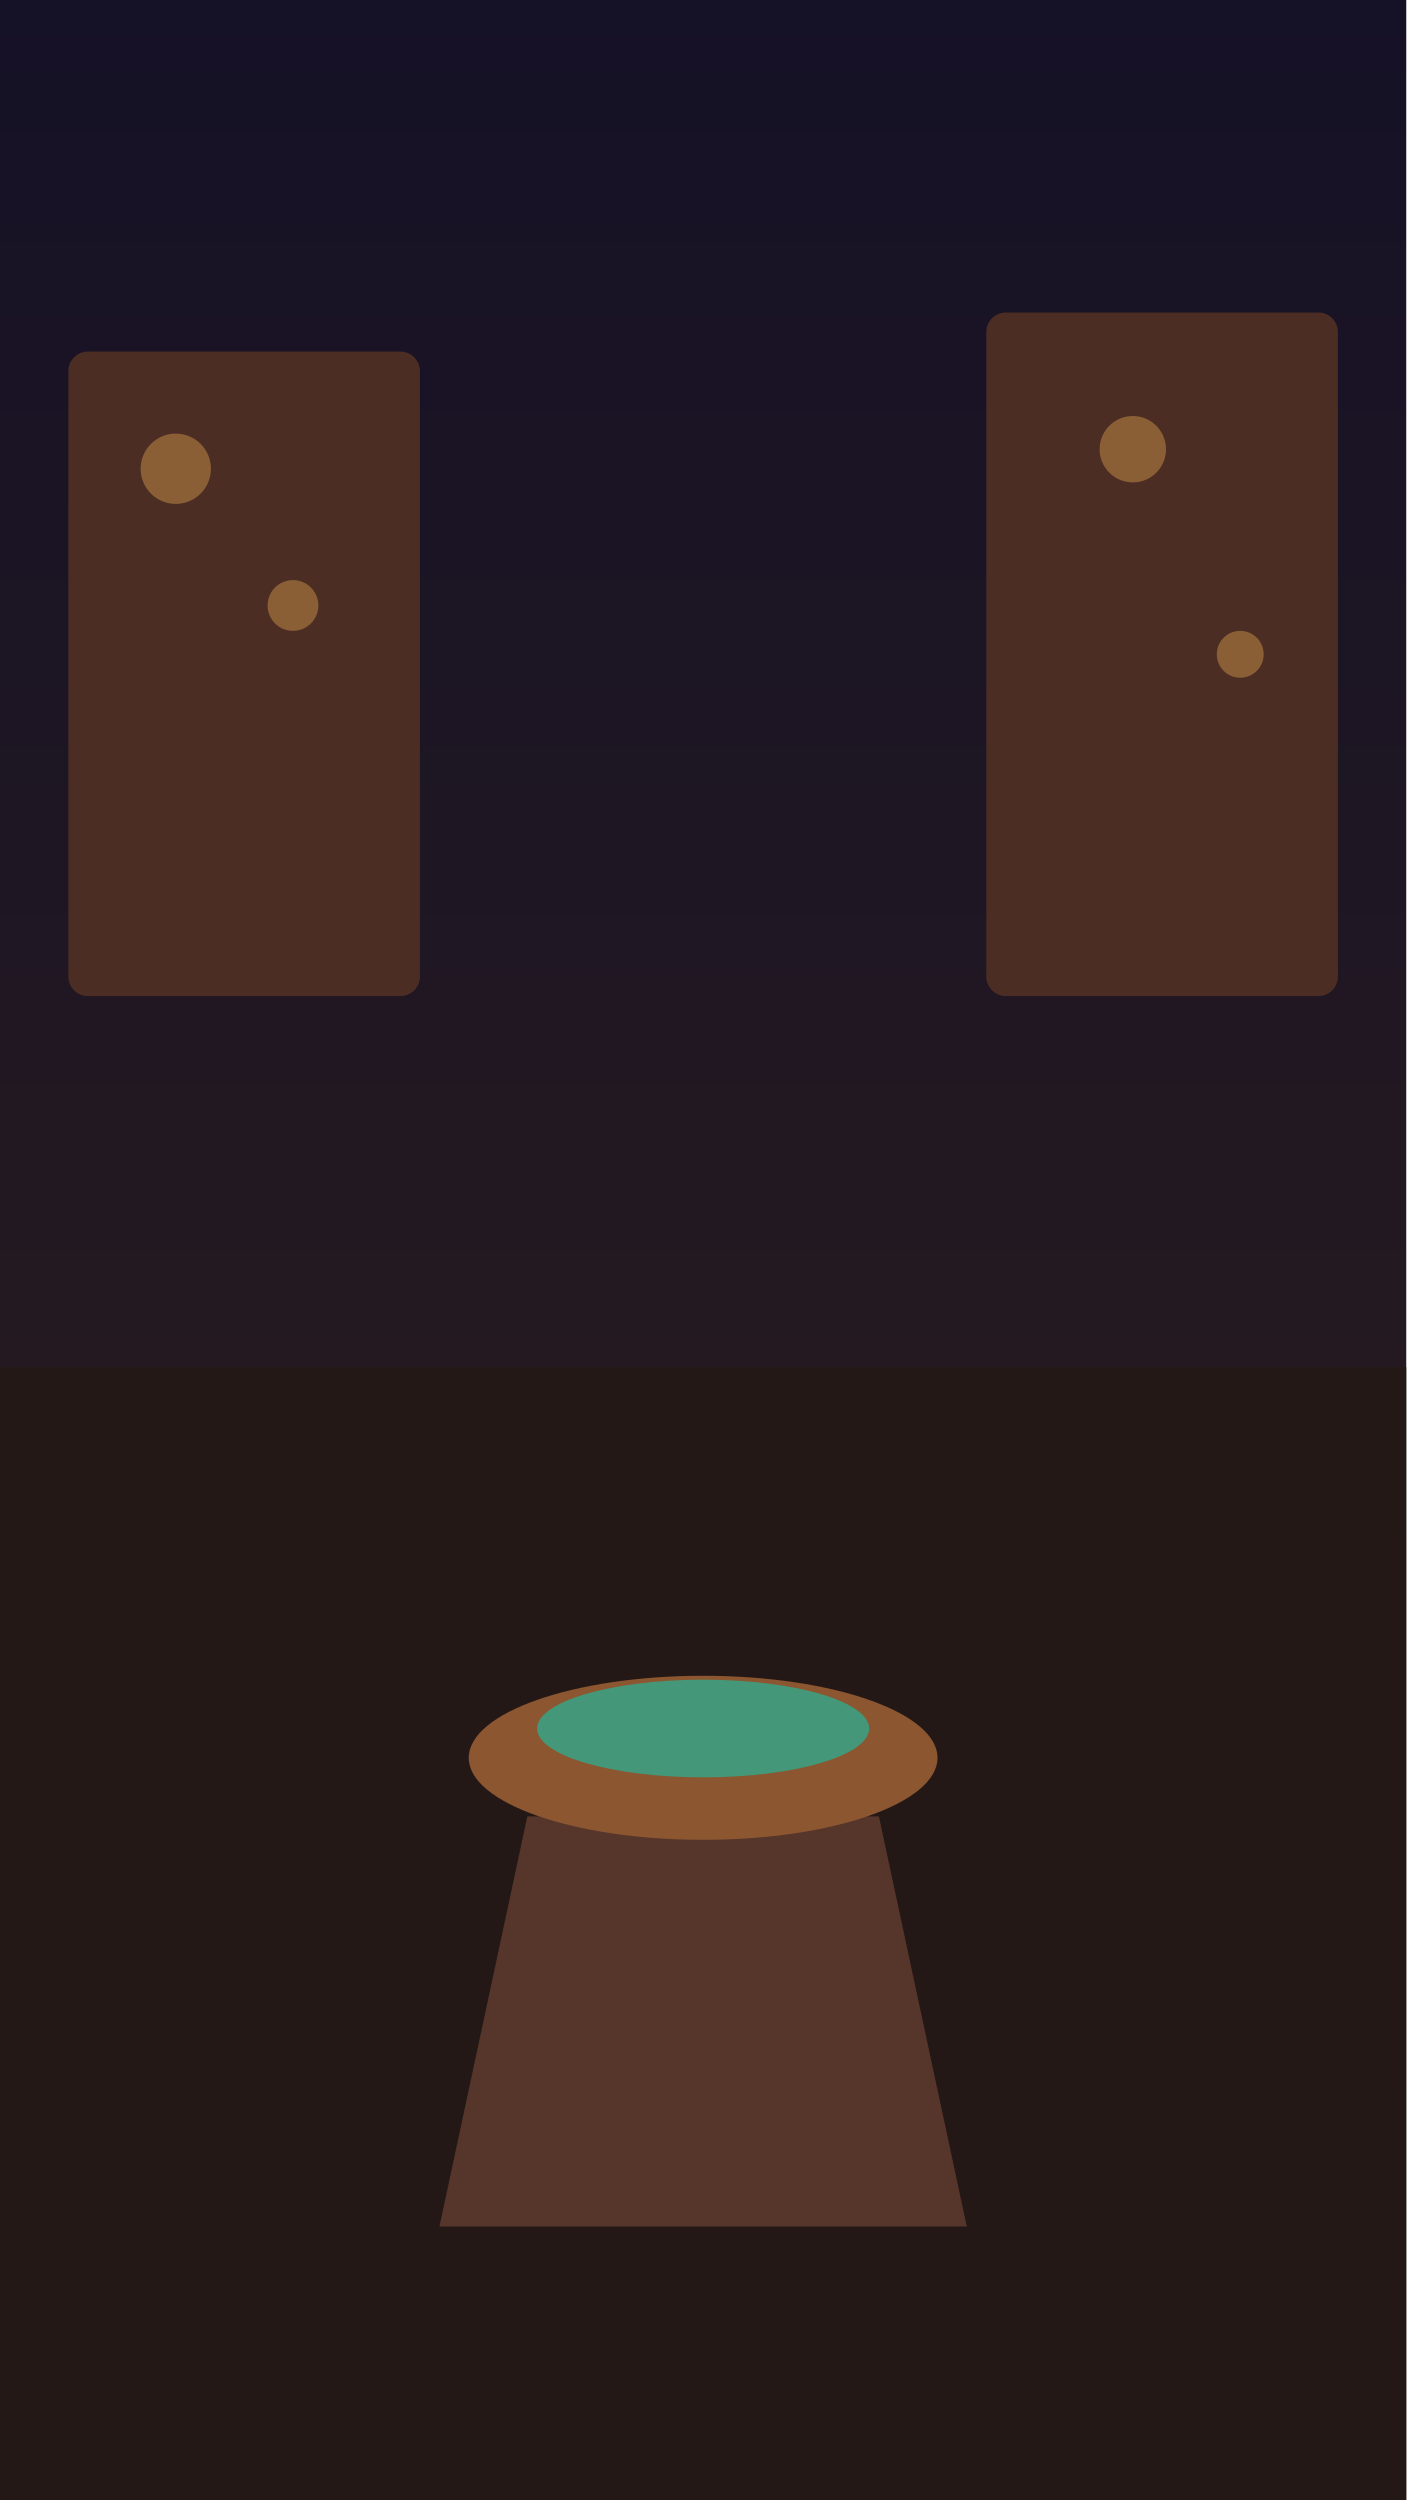
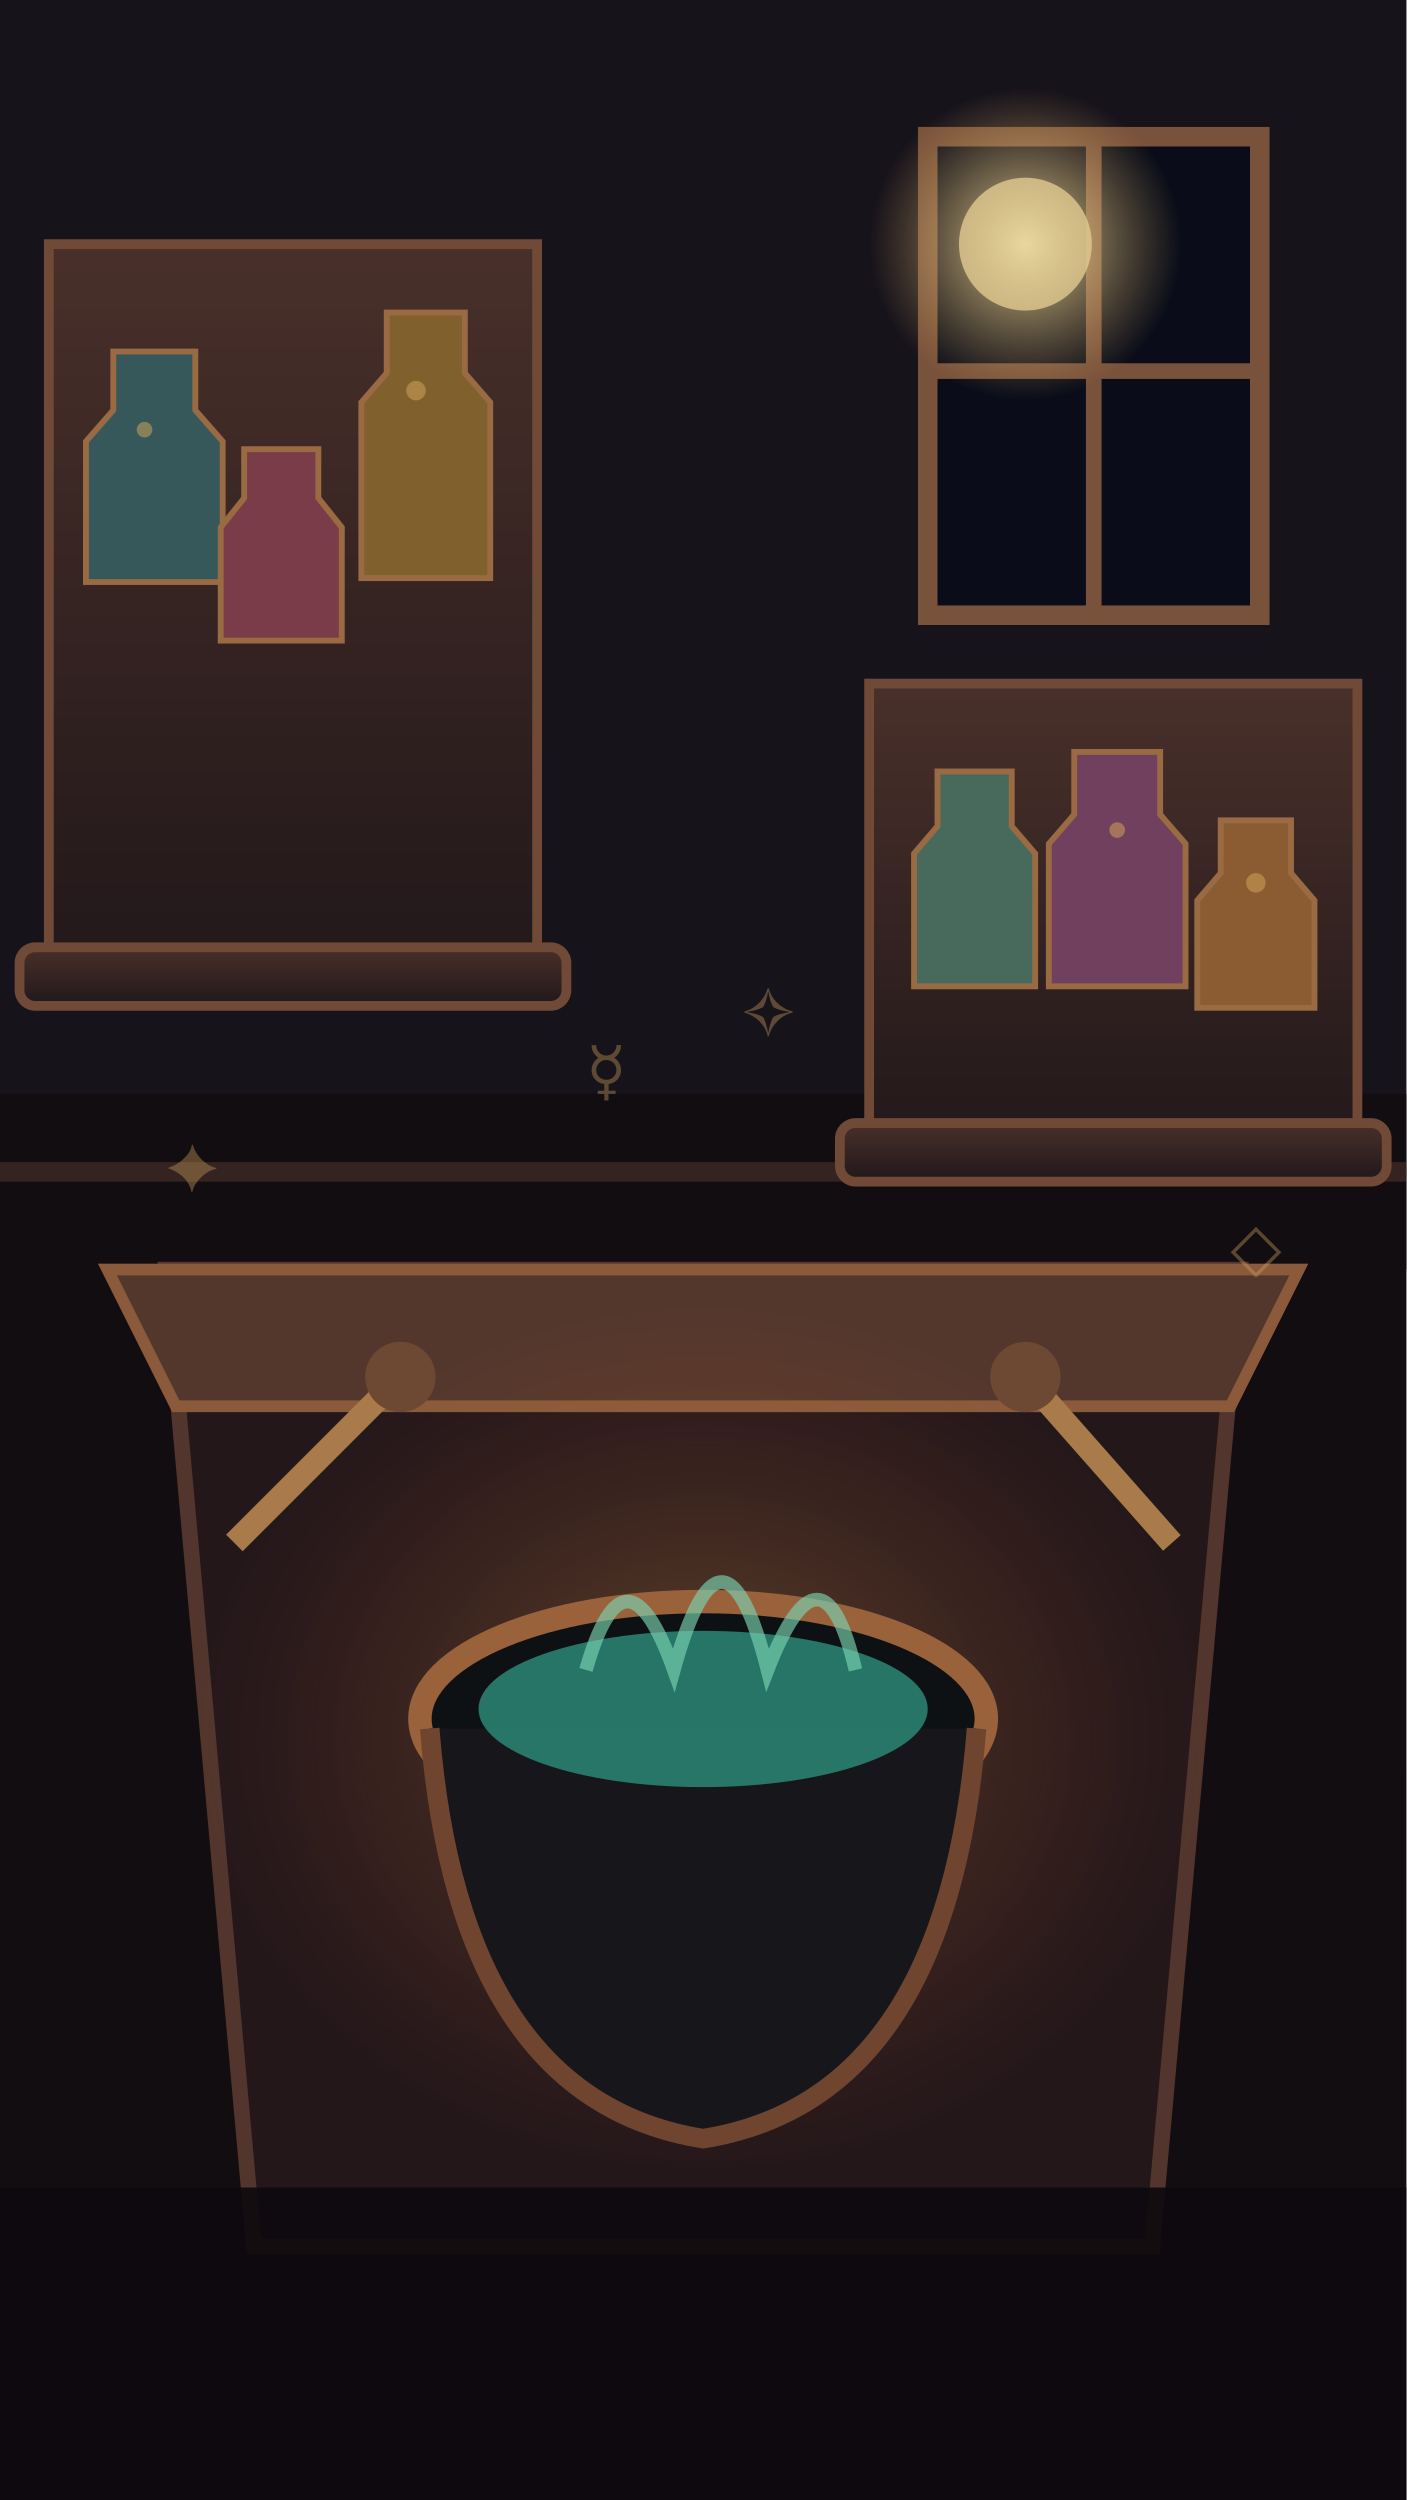
<svg xmlns="http://www.w3.org/2000/svg" width="720" height="1280" viewBox="0 0 720 1280">
  <defs>
-     <linearGradient id="b" x2="0" y2="1">
-       <stop stop-color="#151126" />
-       <stop offset="1" stop-color="#30201d" />
+     <linearGradient id="bg" x2="0" y2="1">
+       <stop stop-color="#100e19" />
+       <stop offset=".52" stop-color="#20151b" />
+       <stop offset="1" stop-color="#100c10" />
+     </linearGradient>
+     <radialGradient id="moon">
+       <stop stop-color="#ead8a1" stop-opacity=".95" />
+       <stop offset="1" stop-color="#c49a55" stop-opacity="0" />
+     </radialGradient>
+     <radialGradient id="fire">
+       <stop stop-color="#efb35d" stop-opacity=".55" />
+       <stop offset="1" stop-color="#c85c2b" stop-opacity="0" />
+     </radialGradient>
+     <linearGradient id="wood" x2="0" y2="1">
+       <stop stop-color="#49302a" />
+       <stop offset="1" stop-color="#21171a" />
    </linearGradient>
  </defs>
-   <rect width="720" height="1280" fill="url(#b)" />
-   <path d="M0 700h720v580H0z" fill="#241817" />
-   <g fill="#4b2d24">
-     <rect x="35" y="180" width="180" height="330" rx="10" />
-     <rect x="505" y="160" width="180" height="350" rx="10" />
+   <rect width="720" height="1280" fill="url(#bg)" />
+   <circle cx="520" cy="190" r="190" fill="url(#moon)" opacity=".28" />
+   <path d="M0 0h720v650H0z" fill="#17131b" />
+   <path d="M0 560h720v720H0z" fill="#110d11" />
+   <path d="M0 600h720" stroke="#51352b" stroke-width="10" opacity=".55" />
+   <path d="M475 70h170v245H475z" fill="#0a0d19" stroke="#79523b" stroke-width="10" />
+   <path d="M560 70v245M475 190h170" stroke="#79523b" stroke-width="8" />
+   <circle cx="525" cy="125" r="34" fill="#ead8a1" opacity=".8" />
+   <circle cx="525" cy="125" r="80" fill="url(#moon)" />
+   <g fill="url(#wood)" stroke="#704a36" stroke-width="5">
+     <path d="M25 125h250v380H25z" />
+     <path d="M445 350h250v245H445z" />
+     <rect x="10" y="485" width="280" height="30" rx="8" />
+     <rect x="430" y="575" width="280" height="30" rx="8" />
  </g>
-   <g fill="#d99b4b" opacity=".45">
-     <circle cx="90" cy="240" r="18" />
-     <circle cx="150" cy="310" r="13" />
-     <circle cx="580" cy="230" r="17" />
-     <circle cx="635" cy="335" r="12" />
+   <g stroke="#9a6b43" stroke-width="3">
+     <path d="M58 180h42v30l14 16v72H44v-72l14-16z" fill="#36585a" />
+     <path d="M125 230h38v25l12 15v58h-62v-58l12-15z" fill="#7a3c48" />
+     <path d="M198 160h40v31l13 15v90h-66v-90l13-15z" fill="#80602c" />
+     <path d="M480 395h38v28l12 14v68h-62v-68l12-14z" fill="#476a5c" />
+     <path d="M550 385h44v32l13 15v73h-70v-73l13-15z" fill="#71405e" />
+     <path d="M625 420h36v27l12 14v55h-60v-55l12-14z" fill="#8b5c31" />
  </g>
-   <path d="M270 930h180l45 210H225Z" fill="#56352a" />
-   <ellipse cx="360" cy="900" rx="120" ry="42" fill="#8b5630" />
-   <ellipse cx="360" cy="885" rx="85" ry="25" fill="#32a88b" opacity=".8" />
+   <g fill="#d7a75a" opacity=".5">
+     <circle cx="74" cy="220" r="4" />
+     <circle cx="213" cy="200" r="5" />
+     <circle cx="572" cy="425" r="4" />
+     <circle cx="643" cy="452" r="5" />
+   </g>
+   <path d="M85 650h550l-45 500H130z" fill="#24171a" stroke="#52352c" stroke-width="8" />
+   <path d="M55 650h610l-35 70H90z" fill="#54372c" stroke="#8a5a3b" stroke-width="6" />
+   <ellipse cx="360" cy="890" rx="260" ry="220" fill="url(#fire)" opacity=".55" />
+   <ellipse cx="360" cy="880" rx="145" ry="60" fill="#0e1114" stroke="#9a623b" stroke-width="12" />
+   <path d="M220 885q15 190 140 210q125-20 140-210" fill="#17161a" stroke="#70452f" stroke-width="10" />
+   <ellipse cx="360" cy="875" rx="115" ry="40" fill="#2f9b86" opacity=".72" />
+   <path d="M300 855q20-70 45 0q25-90 48 0q28-72 45 0" fill="none" stroke="#79d2b0" stroke-width="7" opacity=".65" />
+   <path d="M120 790l80-80" stroke="#a97a4a" stroke-width="12" />
+   <circle cx="205" cy="705" r="18" fill="#6d4934" />
+   <path d="M600 790l-75-85" stroke="#a97a4a" stroke-width="12" />
+   <circle cx="525" cy="705" r="18" fill="#6d4934" />
+   <g fill="#d3a45d" opacity=".38" font-family="serif" font-size="34">
+     <text x="85" y="610">✦</text>
+     <text x="630" y="650">◇</text>
+     <text x="300" y="560">☿</text>
+     <text x="380" y="530">✧</text>
+   </g>
+   <path d="M0 1120h720v160H0z" fill="#0c090d" opacity=".9" />
</svg>
